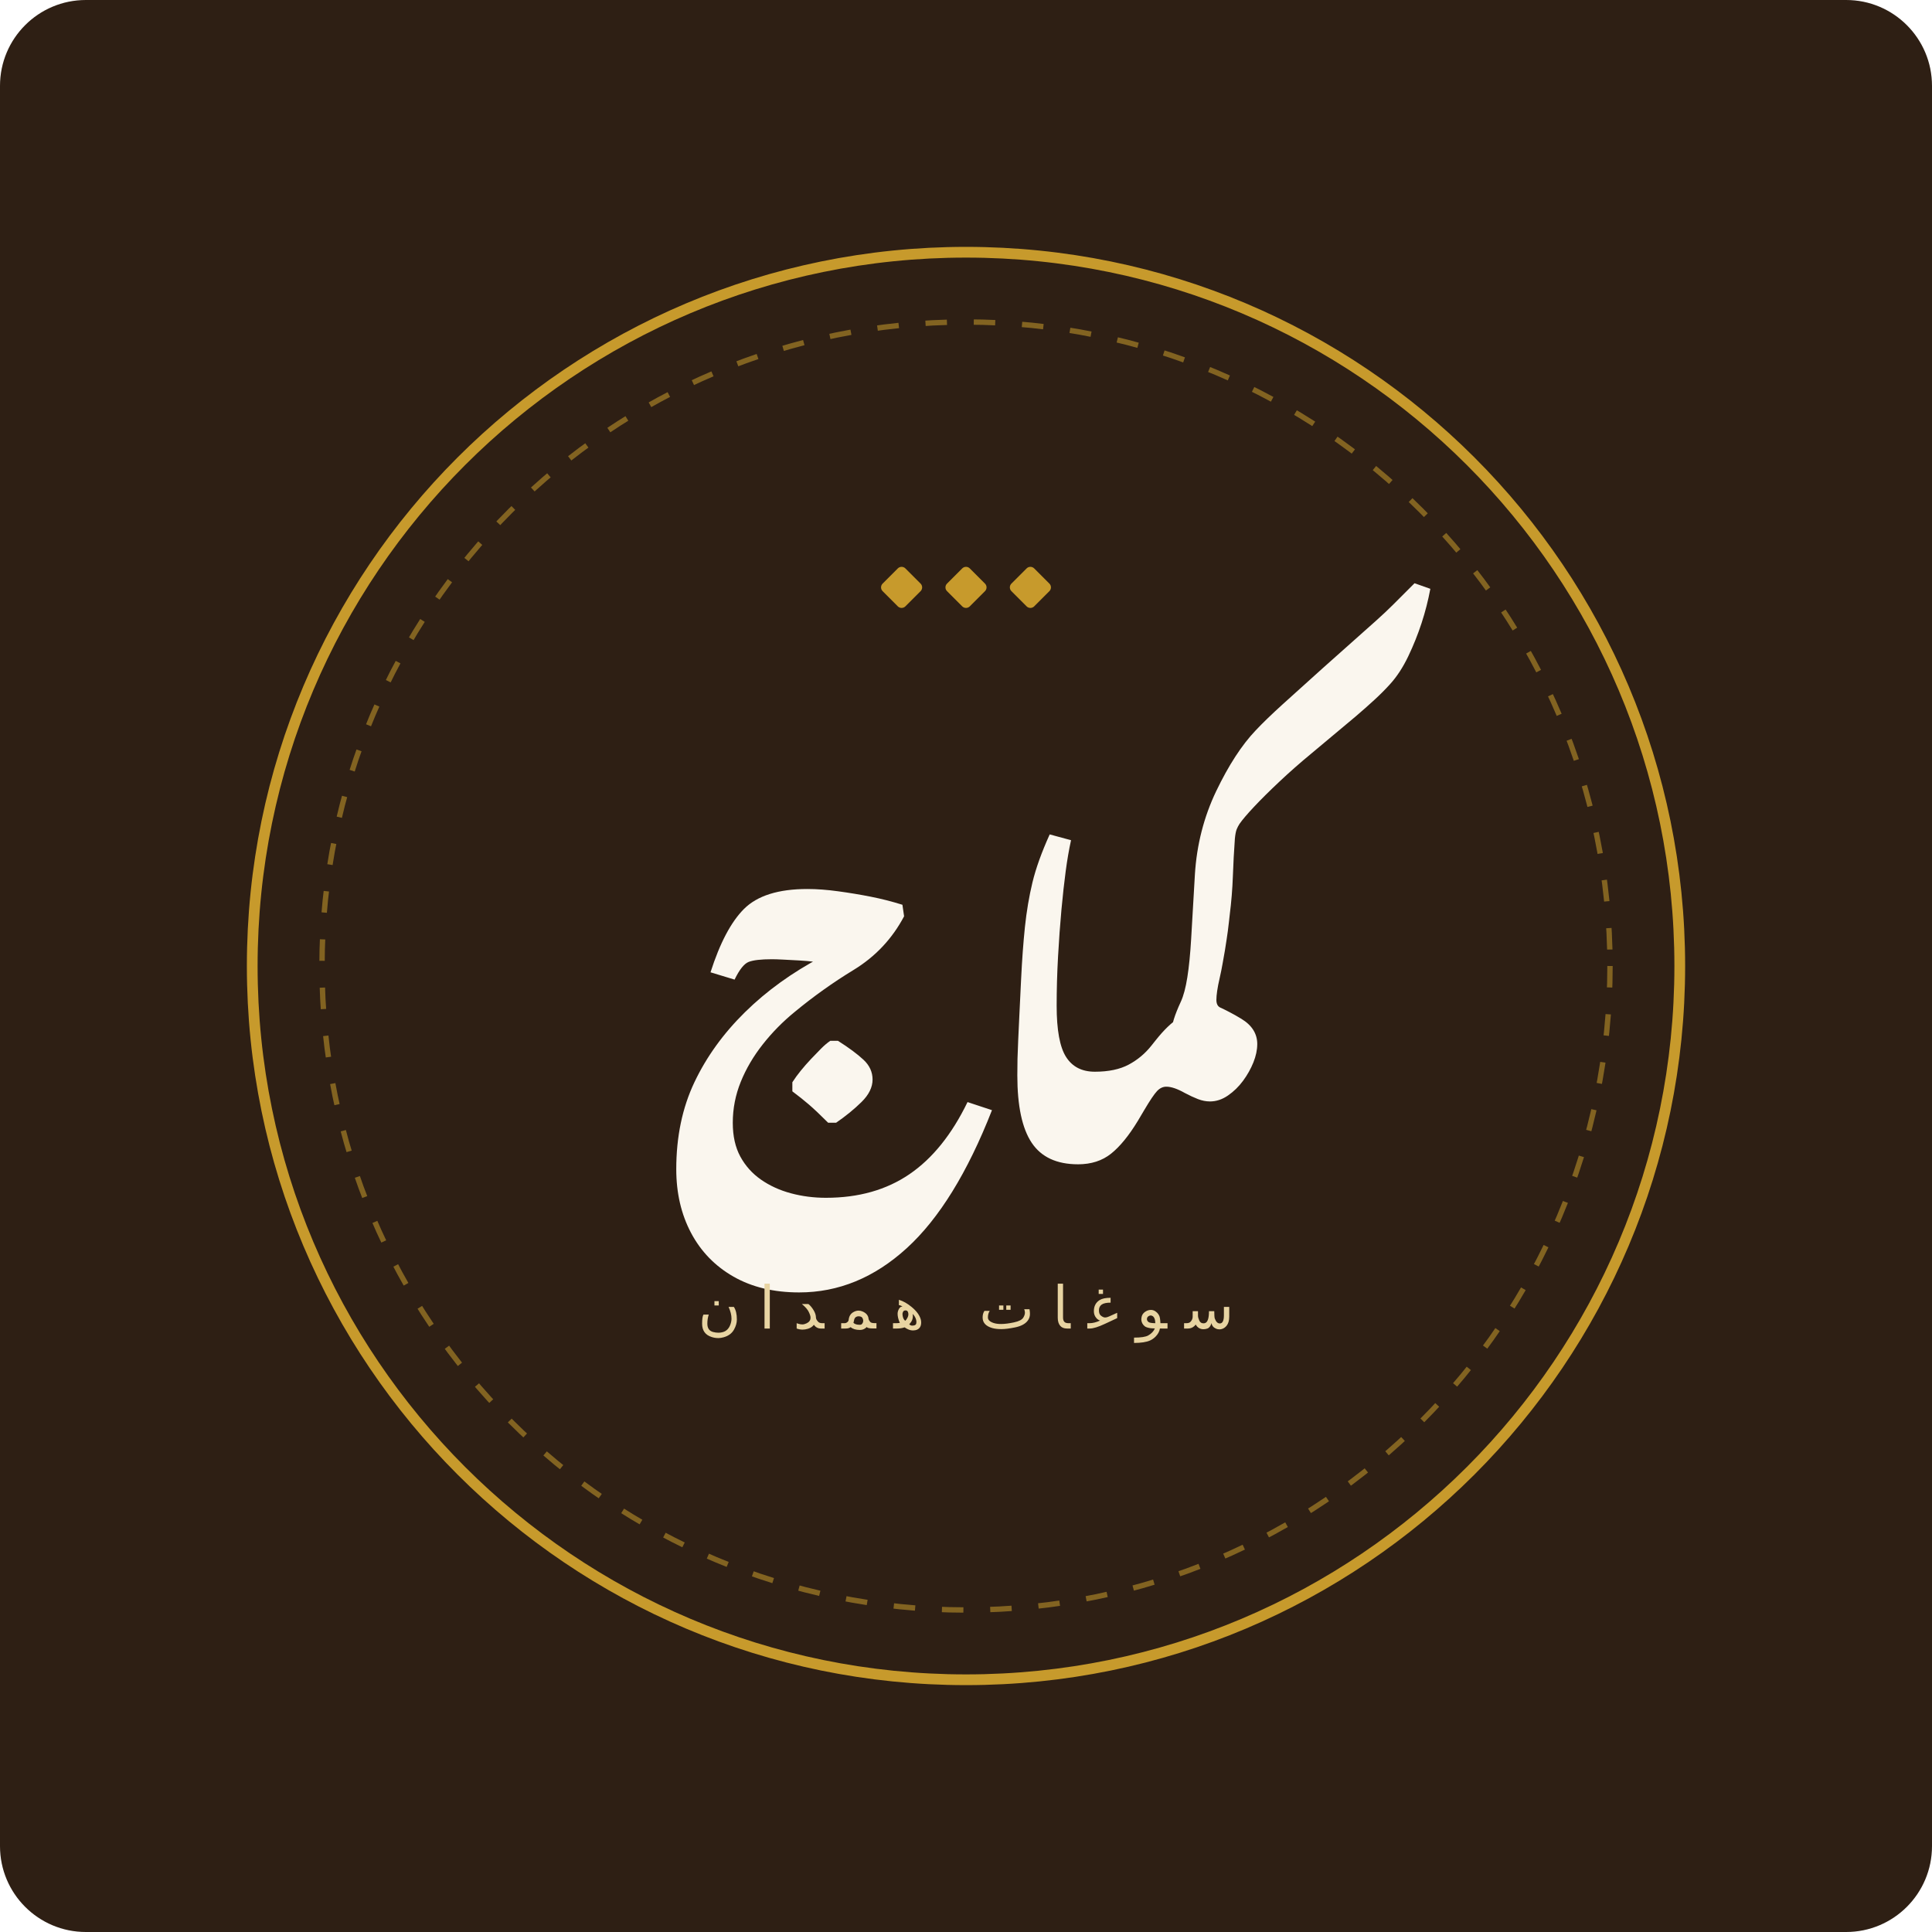
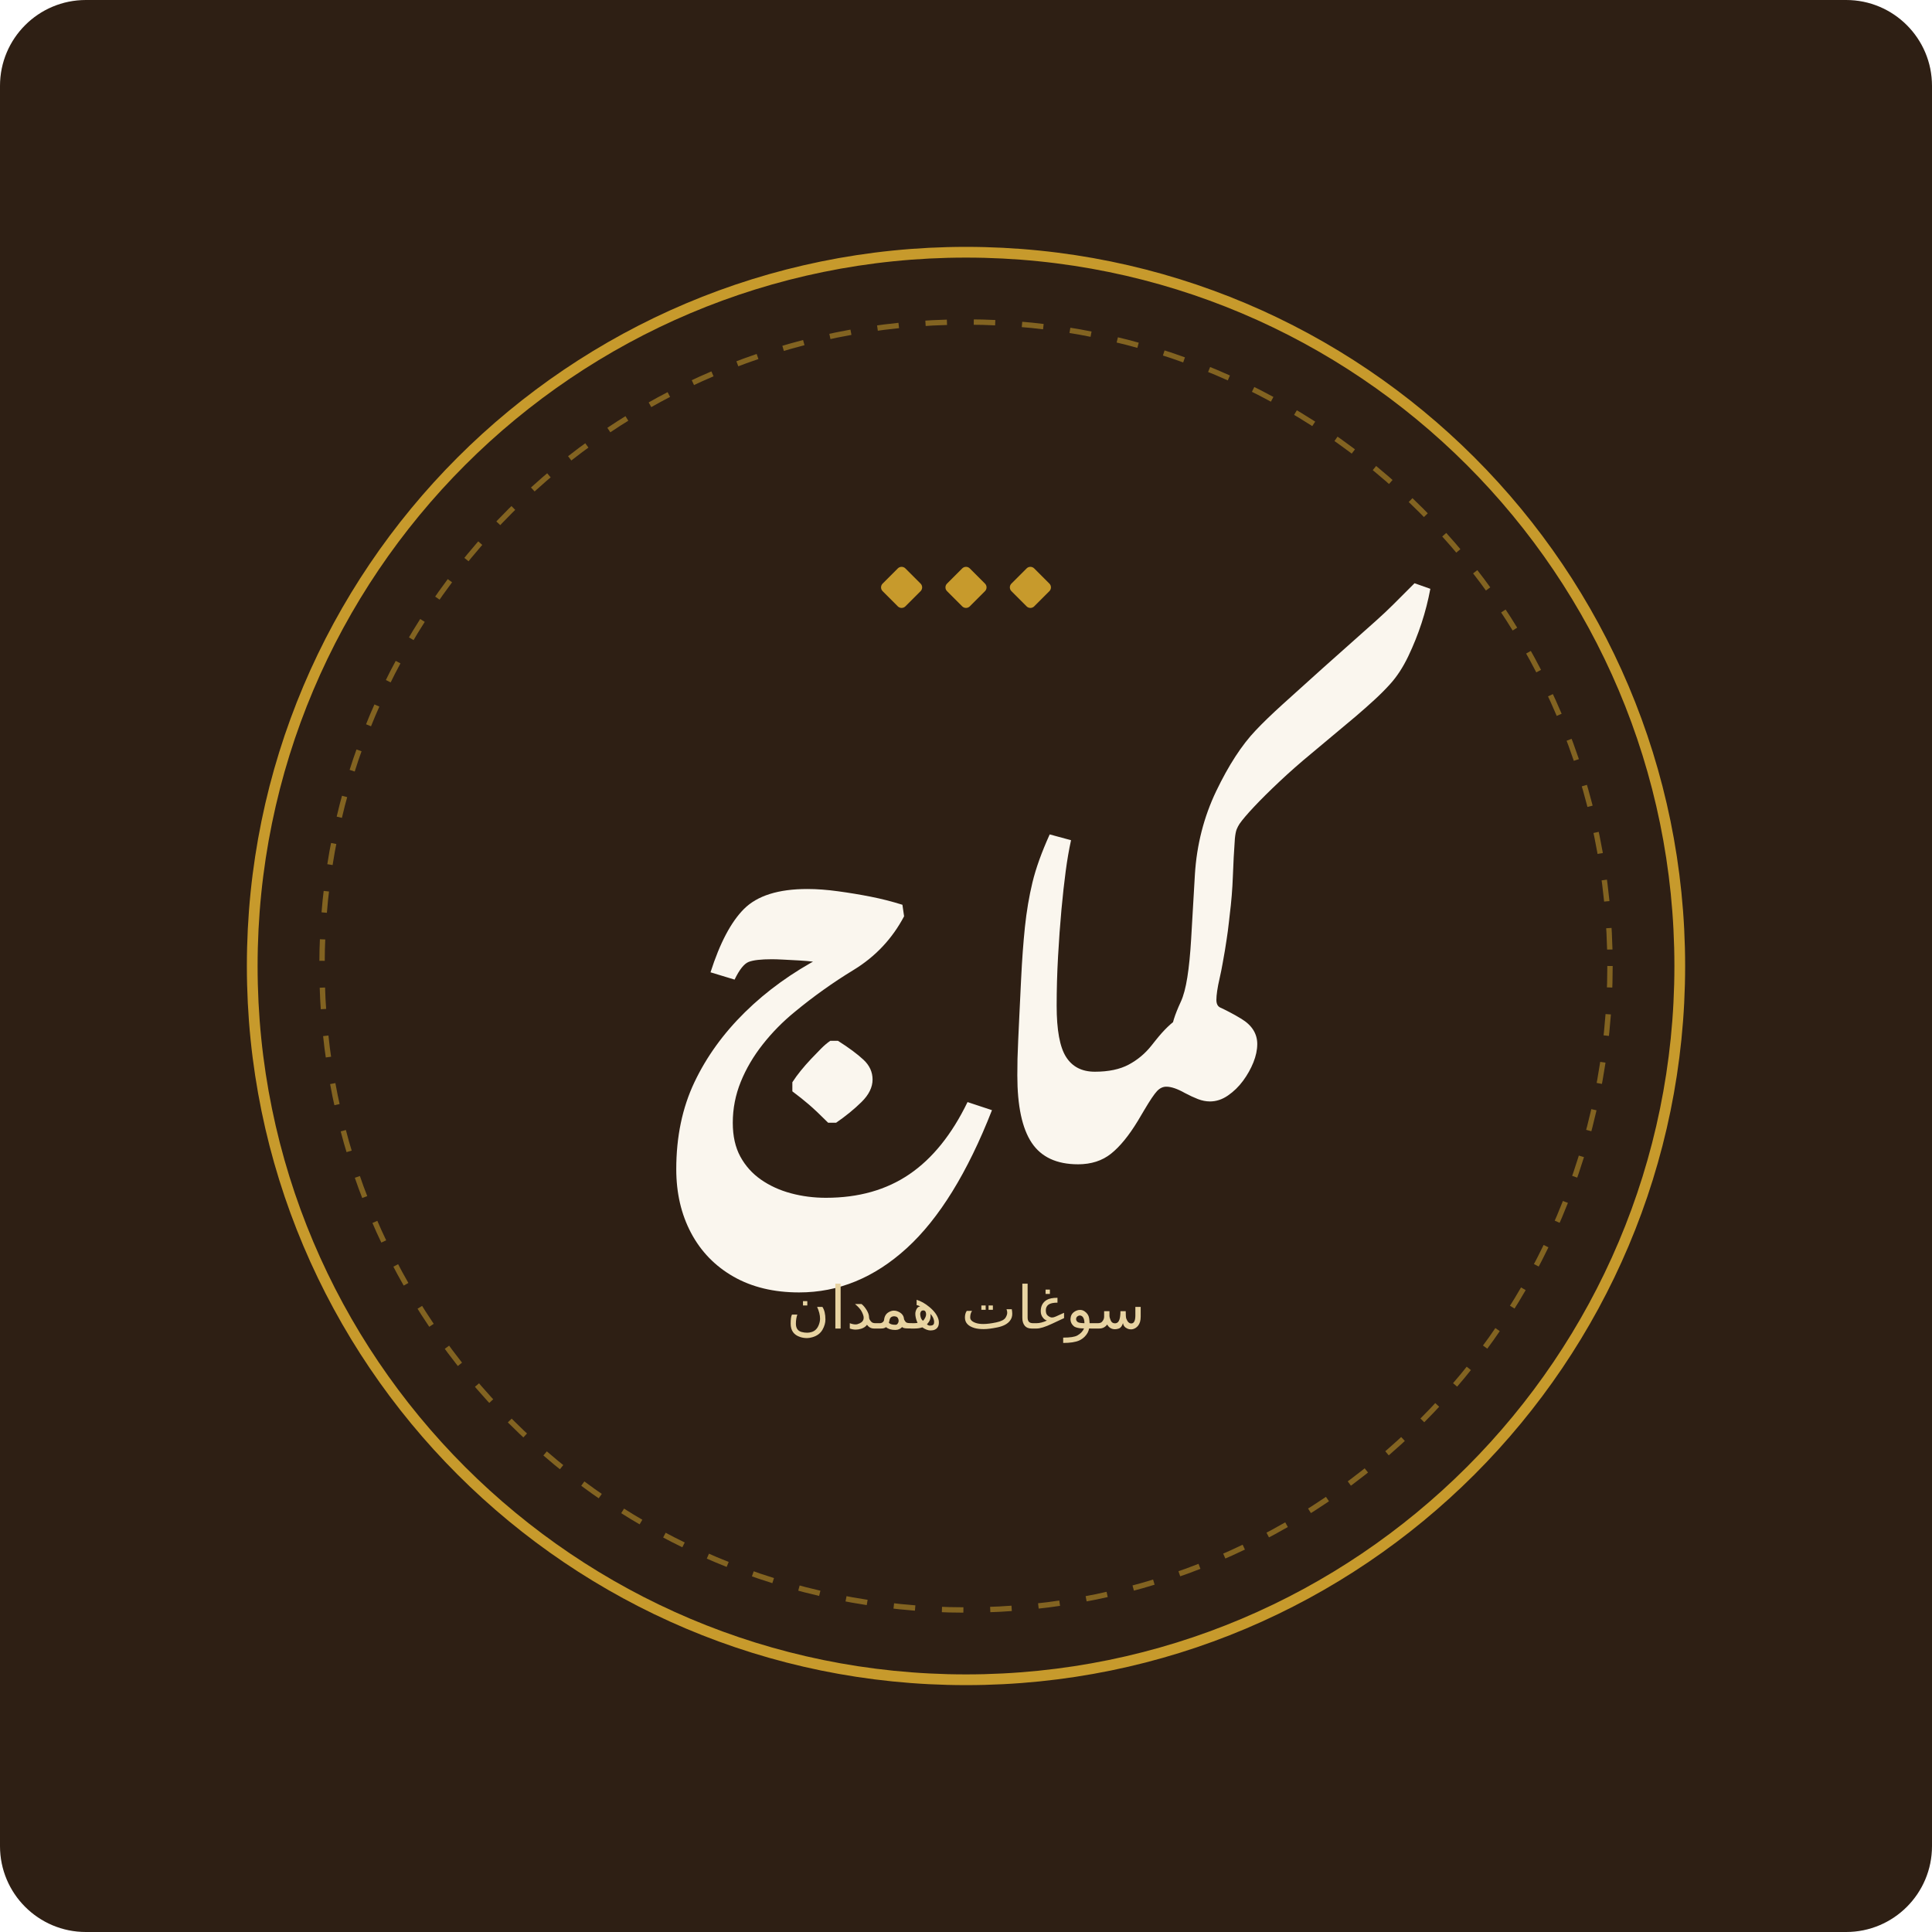
<svg xmlns="http://www.w3.org/2000/svg" width="720" height="720" viewBox="0 0 720 720">
  <rect width="720" height="720" rx="32" fill="#2E1F14" />
  <circle cx="360.0" cy="360.0" r="266" fill="none" stroke="#C79A2C" stroke-width="4" />
  <circle cx="360.0" cy="360.0" r="240" fill="none" stroke="#C79A2C" stroke-opacity="0.55" stroke-width="2" stroke-dasharray="8 10" />
  <rect x="-6.00" y="-6.00" width="12.00" height="12.00" fill="#C79A2C" rx="2.0" transform="translate(336.0,218.9) rotate(45)" />
  <rect x="-6.00" y="-6.00" width="12.00" height="12.00" fill="#C79A2C" rx="2.0" transform="translate(360.0,218.9) rotate(45)" />
  <rect x="-6.00" y="-6.00" width="12.00" height="12.00" fill="#C79A2C" rx="2.0" transform="translate(384.0,218.9) rotate(45)" />
  <text x="360.0" y="433.9" text-anchor="middle" font-family="'Noto Nastaliq Urdu', serif" font-size="128.0" fill="#FAF6EE" font-weight="700" direction="rtl">کماج</text>
-   <text x="360.0" y="495.1" text-anchor="middle" font-family="'Vazirmatn', sans-serif" font-size="22.0" fill="#E8D4A2" letter-spacing="6.60" direction="rtl">سوغات همدان</text>
+   <text x="360.0" y="495.1" text-anchor="middle" font-family="'Vazirmatn', sans-serif" font-size="22.0" fill="#E8D4A2" direction="rtl">سوغات همدان</text>
</svg>
